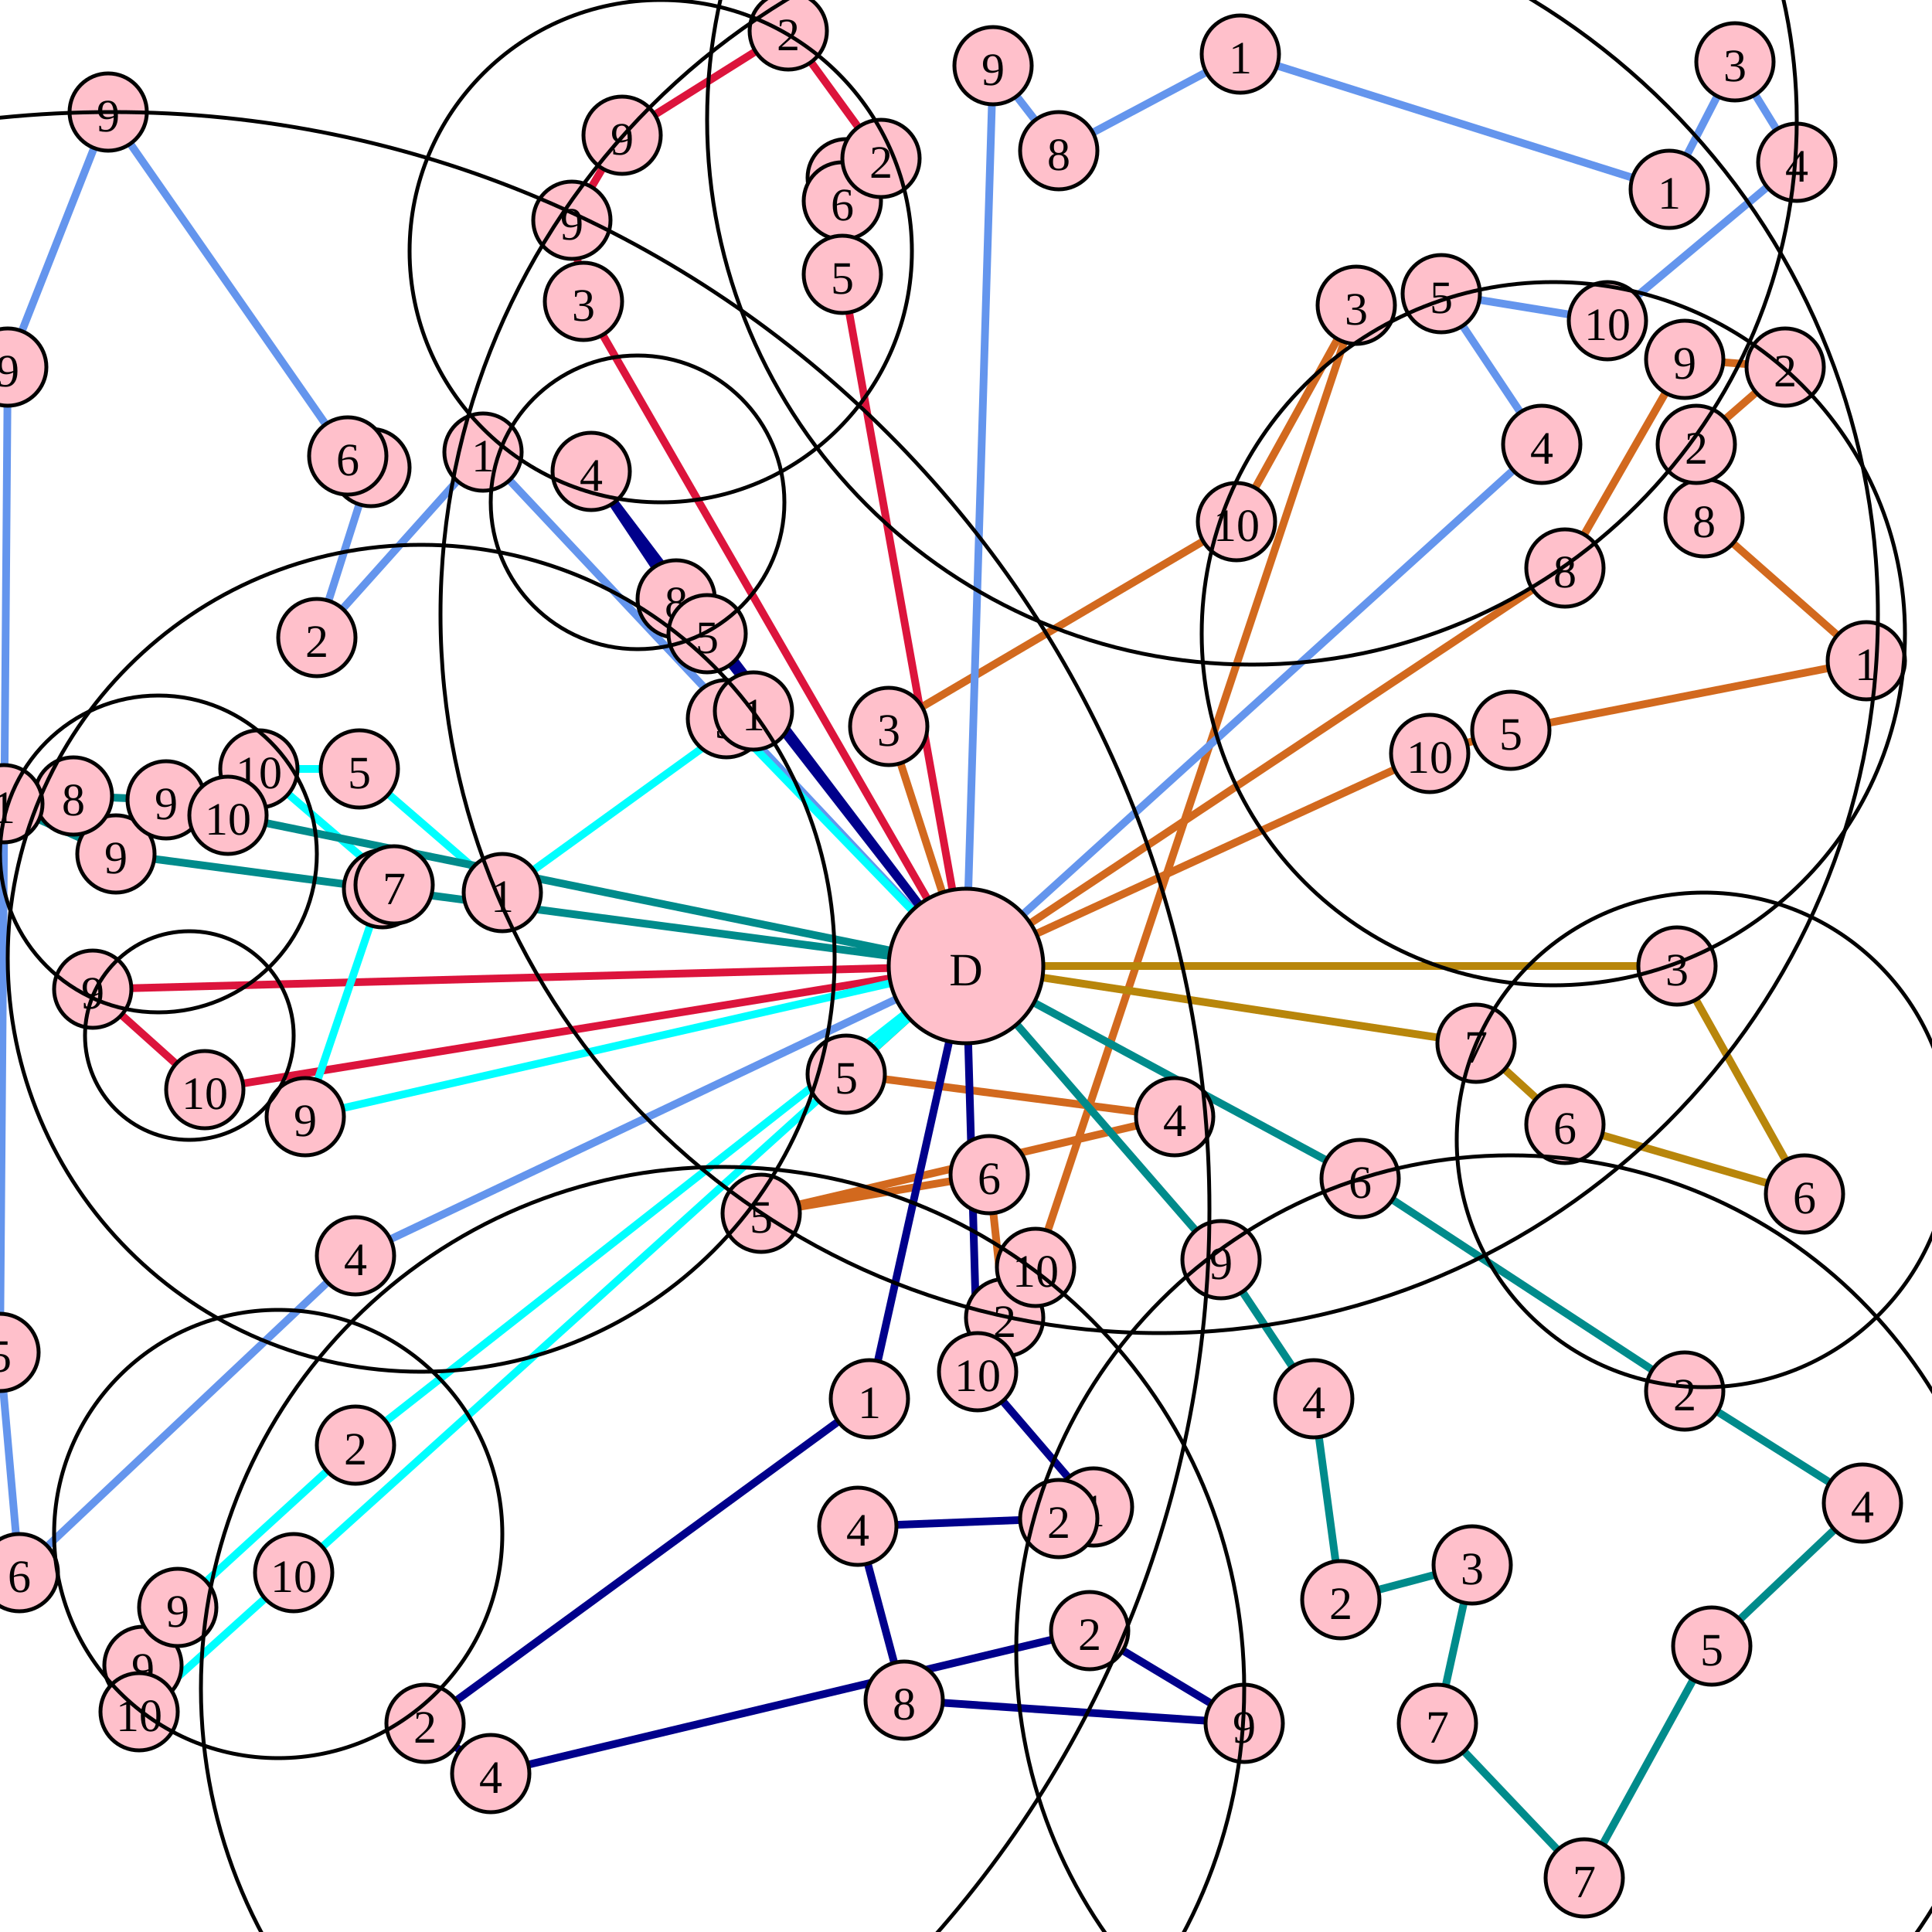
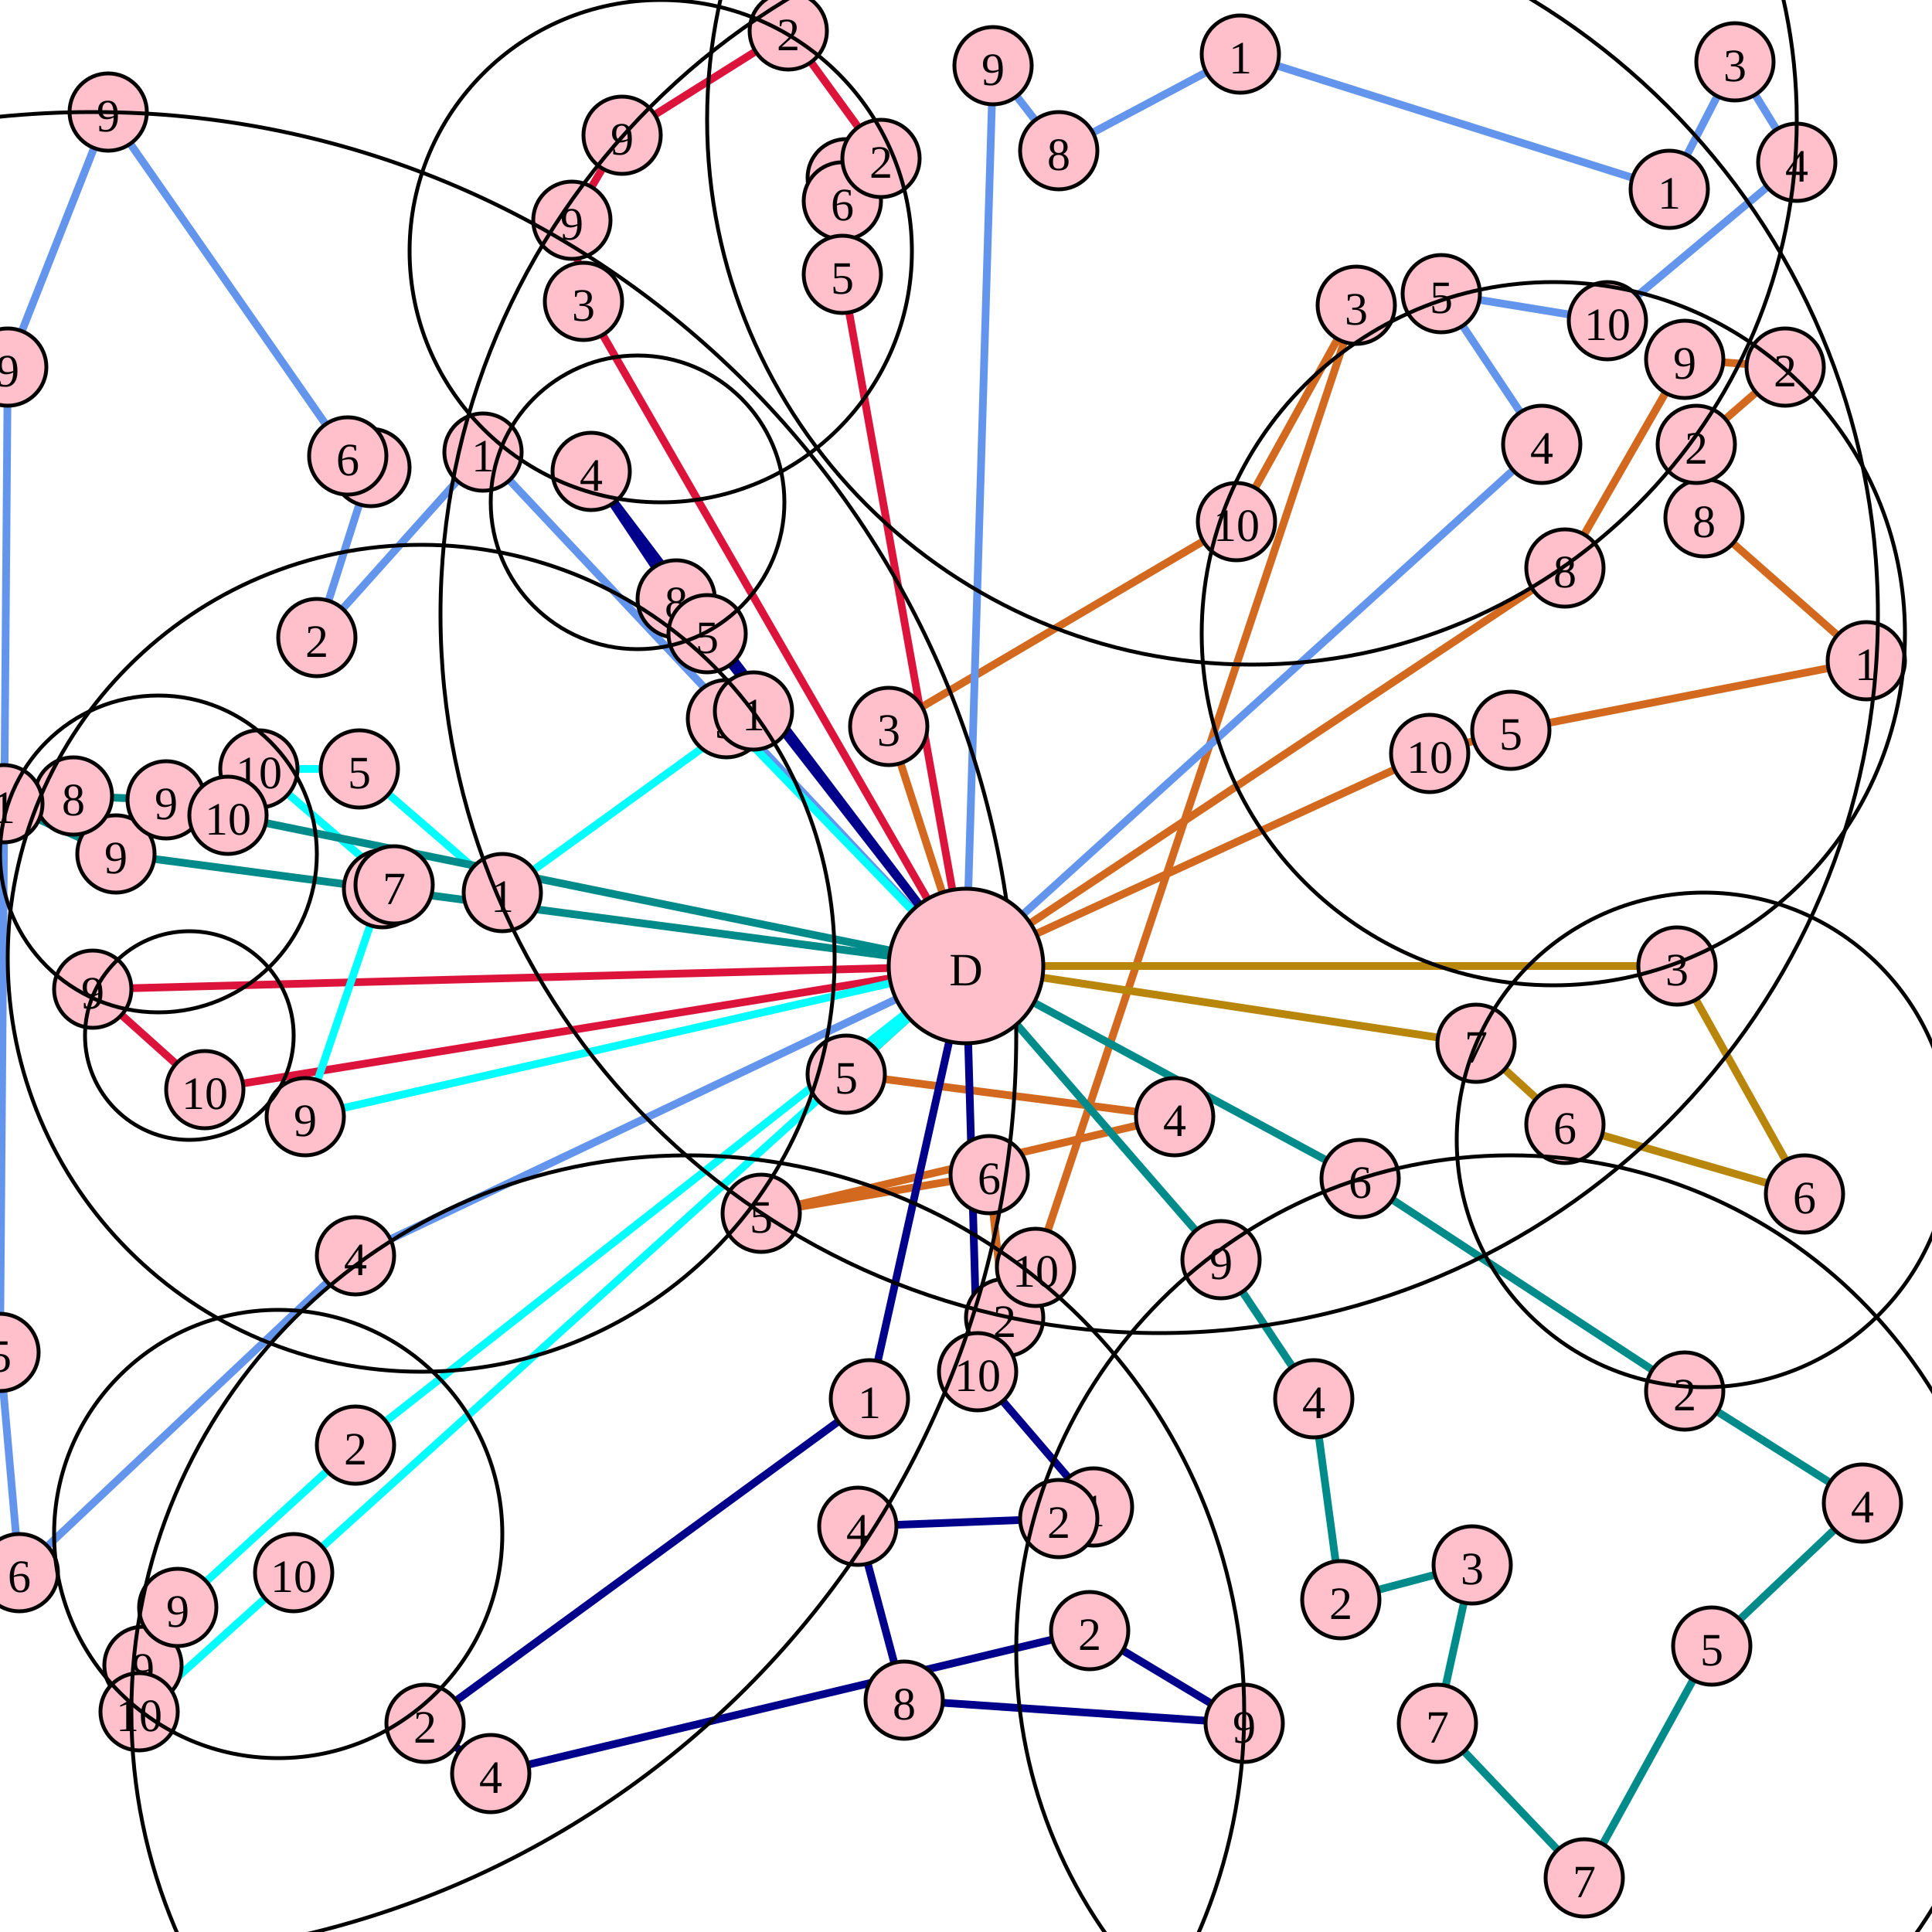
<svg xmlns="http://www.w3.org/2000/svg" width="8cm" height="8cm" viewBox="0 0 500 500" version="1.1">
  <path d="M250.0 250.0 L230.0 188.0L320.0 135.0L351.0 79.0L268.0 328.0L260.0 341.0L256.0 304.0L197.0 314.0L304.0 289.0L219.0 278.0z" stroke="chocolate" fill="none" stroke-width="2" />
  <path d="M250.0 250.0 L92.0 325.0L5.0 407.0L0.0 350.0L2.0 95.0L28.0 29.0L90.0 118.0L96.0 121.0L82.0 165.0L125.0 117.0z" stroke="cornflowerblue" fill="none" stroke-width="2" />
  <path d="M250.0 250.0 L24.0 256.0L53.0 282.0z" stroke="crimson" fill="none" stroke-width="2" />
  <path d="M250.0 250.0 L92.0 374.0L46.0 416.0L37.0 431.0L36.0 443.0L76.0 407.0z" stroke="cyan" fill="none" stroke-width="2" />
  <path d="M250.0 250.0 L225.0 362.0L110.0 446.0L127.0 459.0L282.0 422.0L322.0 446.0L234.0 440.0L222.0 395.0L274.0 393.0L283.0 390.0L253.0 355.0z" stroke="darkblue" fill="none" stroke-width="2" />
  <path d="M250.0 250.0 L316.0 326.0L340.0 362.0L347.0 414.0L381.0 405.0L372.0 446.0L410.0 486.0L443.0 426.0L482.0 389.0L436.0 360.0L352.0 305.0z" stroke="darkcyan" fill="none" stroke-width="2" />
  <path d="M250.0 250.0 L434.0 250.0L467.0 309.0L405.0 291.0L382.0 270.0z" stroke="darkgoldenrod" fill="none" stroke-width="2" />
  <path d="M250.0 250.0 L405.0 147.0L436.0 93.0L462.0 95.0L439.0 115.0L441.0 134.0L483.0 171.0L391.0 189.0L370.0 195.0z" stroke="chocolate" fill="none" stroke-width="2" />
  <path d="M250.0 250.0 L257.0 17.0L274.0 39.0L321.0 14.0L432.0 49.0L449.0 16.0L465.0 42.0L416.0 83.0L373.0 76.0L399.0 115.0z" stroke="cornflowerblue" fill="none" stroke-width="2" />
  <path d="M250.0 250.0 L151.0 78.0L148.0 57.0L161.0 35.0L204.0 8.0L228.0 41.0L219.0 46.0L218.0 52.0L218.0 71.0z" stroke="crimson" fill="none" stroke-width="2" />
  <path d="M250.0 250.0 L79.0 289.0L99.0 230.0L102.0 229.0L67.0 199.0L93.0 199.0L130.0 231.0L195.0 184.0L188.0 186.0z" stroke="cyan" fill="none" stroke-width="2" />
  <path d="M250.0 250.0 L153.0 122.0L175.0 155.0L183.0 164.0z" stroke="darkblue" fill="none" stroke-width="2" />
  <path d="M250.0 250.0 L59.0 211.0L43.0 207.0L19.0 206.0L1.0 208.0L30.0 221.0z" stroke="darkcyan" fill="none" stroke-width="2" />
  <g transform="translate(79,289)">
    <circle cx="0" cy="0" r="10" fill="pink" stroke="black" stroke-width="1" />
    <text text-anchor="middle" y="5">9</text>
  </g>
  <g transform="translate(99,230)">
    <circle cx="0" cy="0" r="10" fill="pink" stroke="black" stroke-width="1" />
    <text text-anchor="middle" y="5">4</text>
  </g>
  <g transform="translate(153,122)">
    <circle cx="0" cy="0" r="10" fill="pink" stroke="black" stroke-width="1" />
    <text text-anchor="middle" y="5">4</text>
  </g>
  <g transform="translate(399,115)">
    <circle cx="0" cy="0" r="10" fill="pink" stroke="black" stroke-width="1" />
    <text text-anchor="middle" y="5">4</text>
  </g>
  <g transform="translate(370,195)">
    <circle cx="0" cy="0" r="10" fill="pink" stroke="black" stroke-width="1" />
    <text text-anchor="middle" y="5">10</text>
  </g>
  <g transform="translate(125,117)">
    <circle cx="0" cy="0" r="10" fill="pink" stroke="black" stroke-width="1" />
    <text text-anchor="middle" y="5">1</text>
  </g>
  <g transform="translate(225,362)">
    <circle cx="0" cy="0" r="10" fill="pink" stroke="black" stroke-width="1" />
    <text text-anchor="middle" y="5">1</text>
  </g>
  <g transform="translate(96,121)">
    <circle cx="0" cy="0" r="10" fill="pink" stroke="black" stroke-width="1" />
    <text text-anchor="middle" y="5">7</text>
  </g>
  <g transform="translate(320,135)">
    <circle cx="0" cy="0" r="10" fill="pink" stroke="black" stroke-width="1" />
    <text text-anchor="middle" y="5">10</text>
  </g>
  <g transform="translate(391,189)">
    <circle cx="0" cy="0" r="10" fill="pink" stroke="black" stroke-width="1" />
    <text text-anchor="middle" y="5">5</text>
  </g>
  <g transform="translate(283,390)">
    <circle cx="0" cy="0" r="10" fill="pink" stroke="black" stroke-width="1" />
    <text text-anchor="middle" y="5">1</text>
  </g>
  <g transform="translate(443,426)">
    <circle cx="0" cy="0" r="10" fill="pink" stroke="black" stroke-width="1" />
    <text text-anchor="middle" y="5">5</text>
  </g>
  <g transform="translate(405,147)">
    <circle cx="0" cy="0" r="10" fill="pink" stroke="black" stroke-width="1" />
    <text text-anchor="middle" y="5">8</text>
  </g>
  <g transform="translate(37,431)">
    <circle cx="0" cy="0" r="10" fill="pink" stroke="black" stroke-width="1" />
    <text text-anchor="middle" y="5">9</text>
  </g>
  <g transform="translate(432,49)">
    <circle cx="0" cy="0" r="10" fill="pink" stroke="black" stroke-width="1" />
    <text text-anchor="middle" y="5">1</text>
  </g>
  <g transform="translate(161,35)">
    <circle cx="0" cy="0" r="10" fill="pink" stroke="black" stroke-width="1" />
    <text text-anchor="middle" y="5">9</text>
  </g>
  <g transform="translate(441,134)">
    <circle cx="0" cy="0" r="10" fill="pink" stroke="black" stroke-width="1" />
    <text text-anchor="middle" y="5">8</text>
  </g>
  <g transform="translate(5,407)">
    <circle cx="0" cy="0" r="10" fill="pink" stroke="black" stroke-width="1" />
    <text text-anchor="middle" y="5">6</text>
  </g>
  <g transform="translate(257,17)">
    <circle cx="0" cy="0" r="10" fill="pink" stroke="black" stroke-width="1" />
    <text text-anchor="middle" y="5">9</text>
  </g>
  <g transform="translate(82,165)">
    <circle cx="0" cy="0" r="10" fill="pink" stroke="black" stroke-width="1" />
    <text text-anchor="middle" y="5">2</text>
  </g>
  <g transform="translate(67,199)">
    <circle cx="0" cy="0" r="10" fill="pink" stroke="black" stroke-width="1" />
    <text text-anchor="middle" y="5">10</text>
  </g>
  <g transform="translate(482,389)">
    <circle cx="0" cy="0" r="10" fill="pink" stroke="black" stroke-width="1" />
    <text text-anchor="middle" y="5">4</text>
  </g>
  <g transform="translate(130,231)">
    <circle cx="0" cy="0" r="10" fill="pink" stroke="black" stroke-width="1" />
    <text text-anchor="middle" y="5">1</text>
  </g>
  <g transform="translate(204,8)">
    <circle cx="0" cy="0" r="10" fill="pink" stroke="black" stroke-width="1" />
    <text text-anchor="middle" y="5">2</text>
  </g>
  <g transform="translate(110,446)">
    <circle cx="0" cy="0" r="10" fill="pink" stroke="black" stroke-width="1" />
    <text text-anchor="middle" y="5">2</text>
  </g>
  <g transform="translate(219,46)">
    <circle cx="0" cy="0" r="10" fill="pink" stroke="black" stroke-width="1" />
    <text text-anchor="middle" y="5">2</text>
  </g>
  <g transform="translate(449,16)">
    <circle cx="0" cy="0" r="10" fill="pink" stroke="black" stroke-width="1" />
    <text text-anchor="middle" y="5">3</text>
  </g>
  <g transform="translate(30,221)">
    <circle cx="0" cy="0" r="10" fill="pink" stroke="black" stroke-width="1" />
    <text text-anchor="middle" y="5">9</text>
  </g>
  <g transform="translate(222,395)">
    <circle cx="0" cy="0" r="10" fill="pink" stroke="black" stroke-width="1" />
    <text text-anchor="middle" y="5">4</text>
  </g>
  <g transform="translate(43,207)">
    <circle cx="0" cy="0" r="10" fill="pink" stroke="black" stroke-width="1" />
    <text text-anchor="middle" y="5">9</text>
  </g>
  <g transform="translate(2,95)">
    <circle cx="0" cy="0" r="10" fill="pink" stroke="black" stroke-width="1" />
    <text text-anchor="middle" y="5">9</text>
  </g>
  <g transform="translate(372,446)">
    <circle cx="0" cy="0" r="10" fill="pink" stroke="black" stroke-width="1" />
    <text text-anchor="middle" y="5">7</text>
  </g>
  <g transform="translate(347,414)">
    <circle cx="0" cy="0" r="10" fill="pink" stroke="black" stroke-width="1" />
    <text text-anchor="middle" y="5">2</text>
  </g>
  <g transform="translate(59,211)">
    <circle cx="0" cy="0" r="10" fill="pink" stroke="black" stroke-width="1" />
    <text text-anchor="middle" y="5">10</text>
  </g>
  <g transform="translate(36,443)">
    <circle cx="0" cy="0" r="10" fill="pink" stroke="black" stroke-width="1" />
    <text text-anchor="middle" y="5">10</text>
  </g>
  <g transform="translate(373,76)">
    <circle cx="0" cy="0" r="10" fill="pink" stroke="black" stroke-width="1" />
    <text text-anchor="middle" y="5">5</text>
  </g>
  <g transform="translate(218,52)">
    <circle cx="0" cy="0" r="10" fill="pink" stroke="black" stroke-width="1" />
    <text text-anchor="middle" y="5">6</text>
  </g>
  <g transform="translate(102,229)">
    <circle cx="0" cy="0" r="10" fill="pink" stroke="black" stroke-width="1" />
    <text text-anchor="middle" y="5">7</text>
  </g>
  <g transform="translate(483,171)">
    <circle cx="0" cy="0" r="10" fill="pink" stroke="black" stroke-width="1" />
    <text text-anchor="middle" y="5">1</text>
  </g>
  <g transform="translate(260,341)">
    <circle cx="0" cy="0" r="10" fill="pink" stroke="black" stroke-width="1" />
    <text text-anchor="middle" y="5">2</text>
  </g>
  <g transform="translate(382,270)">
    <circle cx="0" cy="0" r="10" fill="pink" stroke="black" stroke-width="1" />
    <text text-anchor="middle" y="5">7</text>
  </g>
  <g transform="translate(28,29)">
    <circle cx="0" cy="0" r="10" fill="pink" stroke="black" stroke-width="1" />
    <text text-anchor="middle" y="5">9</text>
  </g>
  <g transform="translate(256,304)">
    <circle cx="0" cy="0" r="10" fill="pink" stroke="black" stroke-width="1" />
    <text text-anchor="middle" y="5">6</text>
  </g>
  <g transform="translate(197,314)">
    <circle cx="0" cy="0" r="10" fill="pink" stroke="black" stroke-width="1" />
    <text text-anchor="middle" y="5">5</text>
  </g>
  <g transform="translate(436,360)">
    <circle cx="0" cy="0" r="10" fill="pink" stroke="black" stroke-width="1" />
    <text text-anchor="middle" y="5">2</text>
  </g>
  <g transform="translate(351,79)">
    <circle cx="0" cy="0" r="10" fill="pink" stroke="black" stroke-width="1" />
    <text text-anchor="middle" y="5">3</text>
  </g>
  <g transform="translate(0,350)">
    <circle cx="0" cy="0" r="10" fill="pink" stroke="black" stroke-width="1" />
    <text text-anchor="middle" y="5">5</text>
  </g>
  <g transform="translate(253,355)">
    <circle cx="0" cy="0" r="10" fill="pink" stroke="black" stroke-width="1" />
    <text text-anchor="middle" y="5">10</text>
  </g>
  <g transform="translate(92,325)">
    <circle cx="0" cy="0" r="10" fill="pink" stroke="black" stroke-width="1" />
    <text text-anchor="middle" y="5">4</text>
  </g>
  <g transform="translate(90,118)">
    <circle cx="0" cy="0" r="10" fill="pink" stroke="black" stroke-width="1" />
    <text text-anchor="middle" y="5">6</text>
  </g>
  <g transform="translate(218,71)">
    <circle cx="0" cy="0" r="10" fill="pink" stroke="black" stroke-width="1" />
    <text text-anchor="middle" y="5">5</text>
  </g>
  <g transform="translate(175,155)">
    <circle cx="0" cy="0" r="10" fill="pink" stroke="black" stroke-width="1" />
    <text text-anchor="middle" y="5">8</text>
  </g>
  <g transform="translate(439,115)">
    <circle cx="0" cy="0" r="10" fill="pink" stroke="black" stroke-width="1" />
    <text text-anchor="middle" y="5">2</text>
  </g>
  <g transform="translate(467,309)">
    <circle cx="0" cy="0" r="10" fill="pink" stroke="black" stroke-width="1" />
    <text text-anchor="middle" y="5">6</text>
  </g>
  <g transform="translate(304,289)">
    <circle cx="0" cy="0" r="10" fill="pink" stroke="black" stroke-width="1" />
    <text text-anchor="middle" y="5">4</text>
  </g>
  <g transform="translate(148,57)">
    <circle cx="0" cy="0" r="10" fill="pink" stroke="black" stroke-width="1" />
    <text text-anchor="middle" y="5">9</text>
  </g>
  <g transform="translate(322,446)">
    <circle cx="0" cy="0" r="10" fill="pink" stroke="black" stroke-width="1" />
    <text text-anchor="middle" y="5">9</text>
  </g>
  <g transform="translate(282,422)">
    <circle cx="0" cy="0" r="10" fill="pink" stroke="black" stroke-width="1" />
    <text text-anchor="middle" y="5">2</text>
  </g>
  <g transform="translate(92,374)">
    <circle cx="0" cy="0" r="10" fill="pink" stroke="black" stroke-width="1" />
    <text text-anchor="middle" y="5">2</text>
  </g>
  <g transform="translate(274,39)">
    <circle cx="0" cy="0" r="10" fill="pink" stroke="black" stroke-width="1" />
    <text text-anchor="middle" y="5">8</text>
  </g>
  <g transform="translate(76,407)">
    <circle cx="0" cy="0" r="10" fill="pink" stroke="black" stroke-width="1" />
    <text text-anchor="middle" y="5">10</text>
  </g>
  <g transform="translate(416,83)">
    <circle cx="0" cy="0" r="10" fill="pink" stroke="black" stroke-width="1" />
    <text text-anchor="middle" y="5">10</text>
  </g>
  <g transform="translate(268,328)">
    <circle cx="0" cy="0" r="10" fill="pink" stroke="black" stroke-width="1" />
    <text text-anchor="middle" y="5">10</text>
  </g>
  <g transform="translate(274,393)">
    <circle cx="0" cy="0" r="10" fill="pink" stroke="black" stroke-width="1" />
    <text text-anchor="middle" y="5">2</text>
  </g>
  <g transform="translate(19,206)">
    <circle cx="0" cy="0" r="10" fill="pink" stroke="black" stroke-width="1" />
    <text text-anchor="middle" y="5">8</text>
  </g>
  <g transform="translate(465,42)">
    <circle cx="0" cy="0" r="10" fill="pink" stroke="black" stroke-width="1" />
    <text text-anchor="middle" y="5">4</text>
  </g>
  <g transform="translate(151,78)">
    <circle cx="0" cy="0" r="10" fill="pink" stroke="black" stroke-width="1" />
    <text text-anchor="middle" y="5">3</text>
  </g>
  <g transform="translate(381,405)">
    <circle cx="0" cy="0" r="10" fill="pink" stroke="black" stroke-width="1" />
    <text text-anchor="middle" y="5">3</text>
  </g>
  <g transform="translate(24,256)">
    <circle cx="0" cy="0" r="10" fill="pink" stroke="black" stroke-width="1" />
    <text text-anchor="middle" y="5">9</text>
  </g>
  <g transform="translate(436,93)">
    <circle cx="0" cy="0" r="10" fill="pink" stroke="black" stroke-width="1" />
    <text text-anchor="middle" y="5">9</text>
  </g>
  <g transform="translate(183,164)">
    <circle cx="0" cy="0" r="10" fill="pink" stroke="black" stroke-width="1" />
    <text text-anchor="middle" y="5">5</text>
  </g>
  <g transform="translate(462,95)">
    <circle cx="0" cy="0" r="10" fill="pink" stroke="black" stroke-width="1" />
    <text text-anchor="middle" y="5">2</text>
  </g>
  <g transform="translate(219,278)">
    <circle cx="0" cy="0" r="10" fill="pink" stroke="black" stroke-width="1" />
    <text text-anchor="middle" y="5">5</text>
  </g>
  <g transform="translate(352,305)">
    <circle cx="0" cy="0" r="10" fill="pink" stroke="black" stroke-width="1" />
    <text text-anchor="middle" y="5">6</text>
  </g>
  <g transform="translate(228,41)">
    <circle cx="0" cy="0" r="10" fill="pink" stroke="black" stroke-width="1" />
    <text text-anchor="middle" y="5">2</text>
  </g>
  <g transform="translate(234,440)">
    <circle cx="0" cy="0" r="10" fill="pink" stroke="black" stroke-width="1" />
    <text text-anchor="middle" y="5">8</text>
  </g>
  <g transform="translate(405,291)">
    <circle cx="0" cy="0" r="10" fill="pink" stroke="black" stroke-width="1" />
    <text text-anchor="middle" y="5">6</text>
  </g>
  <g transform="translate(410,486)">
    <circle cx="0" cy="0" r="10" fill="pink" stroke="black" stroke-width="1" />
    <text text-anchor="middle" y="5">7</text>
  </g>
  <g transform="translate(188,186)">
    <circle cx="0" cy="0" r="10" fill="pink" stroke="black" stroke-width="1" />
    <text text-anchor="middle" y="5">3</text>
  </g>
  <g transform="translate(340,362)">
    <circle cx="0" cy="0" r="10" fill="pink" stroke="black" stroke-width="1" />
    <text text-anchor="middle" y="5">4</text>
  </g>
  <g transform="translate(93,199)">
    <circle cx="0" cy="0" r="10" fill="pink" stroke="black" stroke-width="1" />
    <text text-anchor="middle" y="5">5</text>
  </g>
  <g transform="translate(46,416)">
    <circle cx="0" cy="0" r="10" fill="pink" stroke="black" stroke-width="1" />
    <text text-anchor="middle" y="5">9</text>
  </g>
  <g transform="translate(321,14)">
    <circle cx="0" cy="0" r="10" fill="pink" stroke="black" stroke-width="1" />
    <text text-anchor="middle" y="5">1</text>
  </g>
  <g transform="translate(230,188)">
    <circle cx="0" cy="0" r="10" fill="pink" stroke="black" stroke-width="1" />
    <text text-anchor="middle" y="5">3</text>
  </g>
  <g transform="translate(195,184)">
    <circle cx="0" cy="0" r="10" fill="pink" stroke="black" stroke-width="1" />
    <text text-anchor="middle" y="5">1</text>
  </g>
  <g transform="translate(434,250)">
    <circle cx="0" cy="0" r="10" fill="pink" stroke="black" stroke-width="1" />
    <text text-anchor="middle" y="5">3</text>
  </g>
  <g transform="translate(127,459)">
    <circle cx="0" cy="0" r="10" fill="pink" stroke="black" stroke-width="1" />
    <text text-anchor="middle" y="5">4</text>
  </g>
  <g transform="translate(53,282)">
    <circle cx="0" cy="0" r="10" fill="pink" stroke="black" stroke-width="1" />
    <text text-anchor="middle" y="5">10</text>
  </g>
  <g transform="translate(316,326)">
    <circle cx="0" cy="0" r="10" fill="pink" stroke="black" stroke-width="1" />
    <text text-anchor="middle" y="5">9</text>
  </g>
  <g transform="translate(1,208)">
    <circle cx="0" cy="0" r="10" fill="pink" stroke="black" stroke-width="1" />
    <text text-anchor="middle" y="5">1</text>
  </g>
  <g transform="translate(300,159)">
    <circle cx="0" cy="0" r="186" fill="none" stroke="black" stroke-width="1" />
    <text text-anchor="middle" y="5" />
  </g>
-   <g transform="translate(29,313)">
-     <circle cx="0" cy="0" r="284" fill="none" stroke="black" stroke-width="1" />
+   <g transform="translate(24,268)">
+     <circle cx="0" cy="0" r="239" fill="none" stroke="black" stroke-width="1" />
    <text text-anchor="middle" y="5" />
  </g>
  <g transform="translate(49,268)">
    <circle cx="0" cy="0" r="27" fill="none" stroke="black" stroke-width="1" />
    <text text-anchor="middle" y="5" />
  </g>
  <g transform="translate(72,397)">
    <circle cx="0" cy="0" r="58" fill="none" stroke="black" stroke-width="1" />
    <text text-anchor="middle" y="5" />
  </g>
-   <g transform="translate(187,437)">
-     <circle cx="0" cy="0" r="135" fill="none" stroke="black" stroke-width="1" />
+   <g transform="translate(178,443)">
+     <circle cx="0" cy="0" r="144" fill="none" stroke="black" stroke-width="1" />
    <text text-anchor="middle" y="5" />
  </g>
  <g transform="translate(391,427)">
    <circle cx="0" cy="0" r="128" fill="none" stroke="black" stroke-width="1" />
    <text text-anchor="middle" y="5" />
  </g>
  <g transform="translate(441,295)">
    <circle cx="0" cy="0" r="64" fill="none" stroke="black" stroke-width="1" />
    <text text-anchor="middle" y="5" />
  </g>
  <g transform="translate(402,164)">
    <circle cx="0" cy="0" r="91" fill="none" stroke="black" stroke-width="1" />
    <text text-anchor="middle" y="5" />
  </g>
  <g transform="translate(324,31)">
    <circle cx="0" cy="0" r="141" fill="none" stroke="black" stroke-width="1" />
    <text text-anchor="middle" y="5" />
  </g>
  <g transform="translate(171,65)">
    <circle cx="0" cy="0" r="65" fill="none" stroke="black" stroke-width="1" />
    <text text-anchor="middle" y="5" />
  </g>
  <g transform="translate(109,248)">
    <circle cx="0" cy="0" r="107" fill="none" stroke="black" stroke-width="1" />
    <text text-anchor="middle" y="5" />
  </g>
  <g transform="translate(165,130)">
    <circle cx="0" cy="0" r="38" fill="none" stroke="black" stroke-width="1" />
    <text text-anchor="middle" y="5" />
  </g>
  <g transform="translate(41,221)">
    <circle cx="0" cy="0" r="41" fill="none" stroke="black" stroke-width="1" />
    <text text-anchor="middle" y="5" />
  </g>
  <g transform="translate(250,250)">
    <circle cx="0" cy="0" r="20" fill="pink" stroke="black" stroke-width="1" />
    <text text-anchor="middle" y="5">D</text>
  </g>
</svg>
